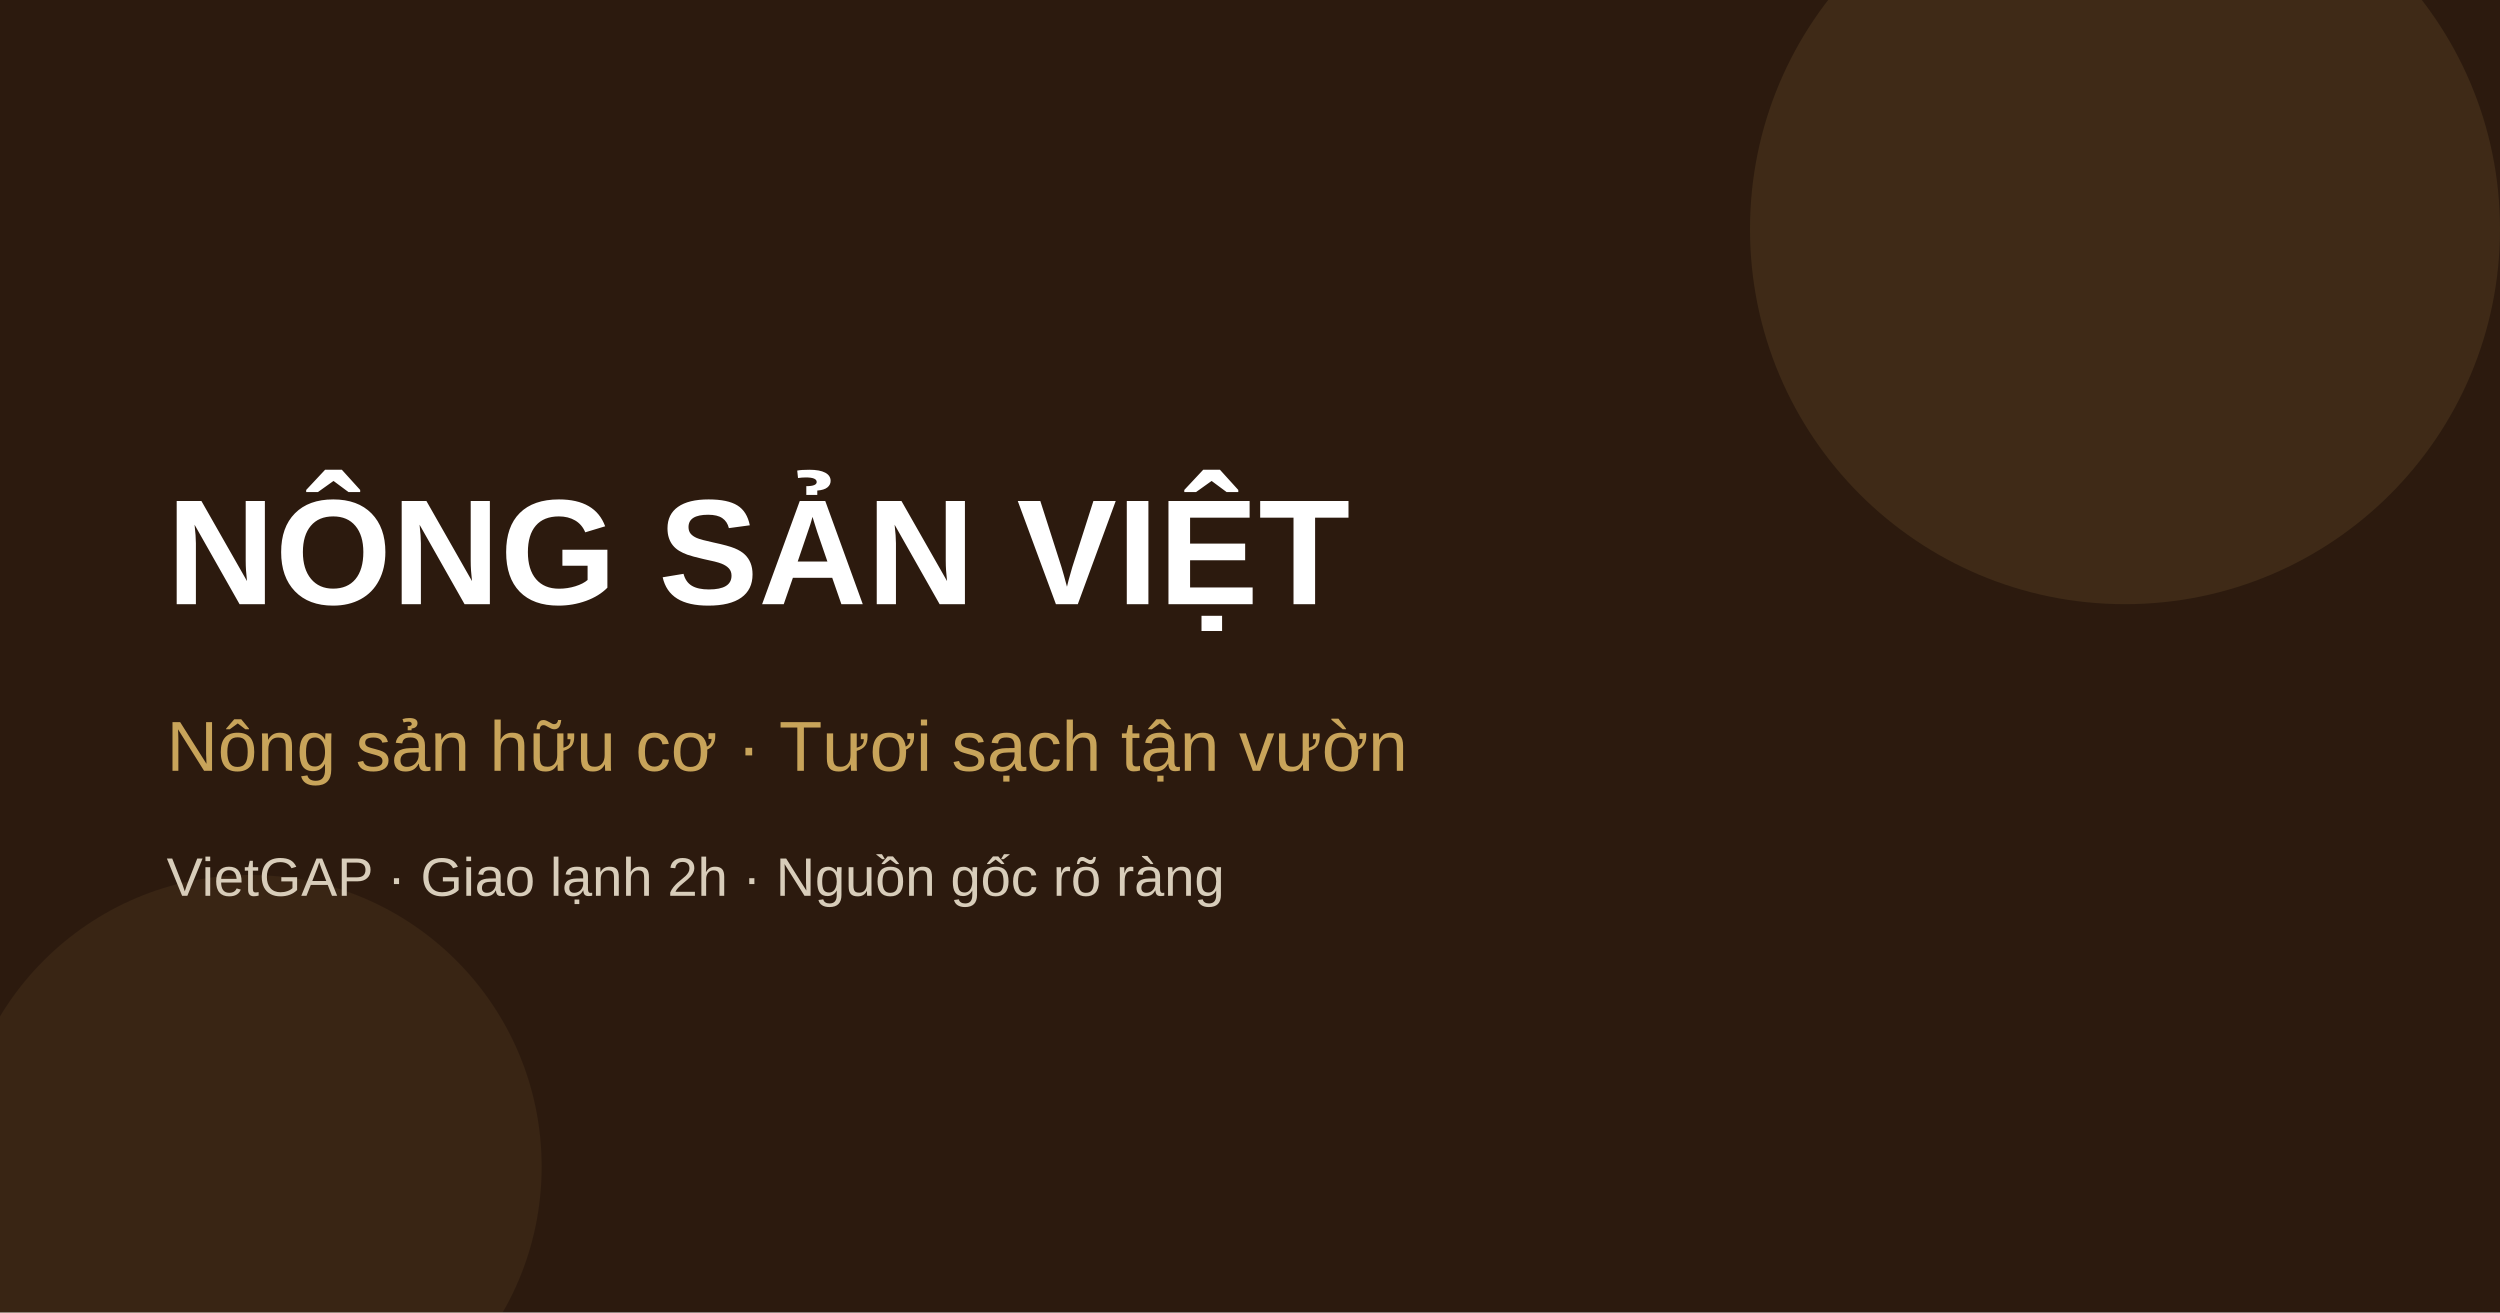
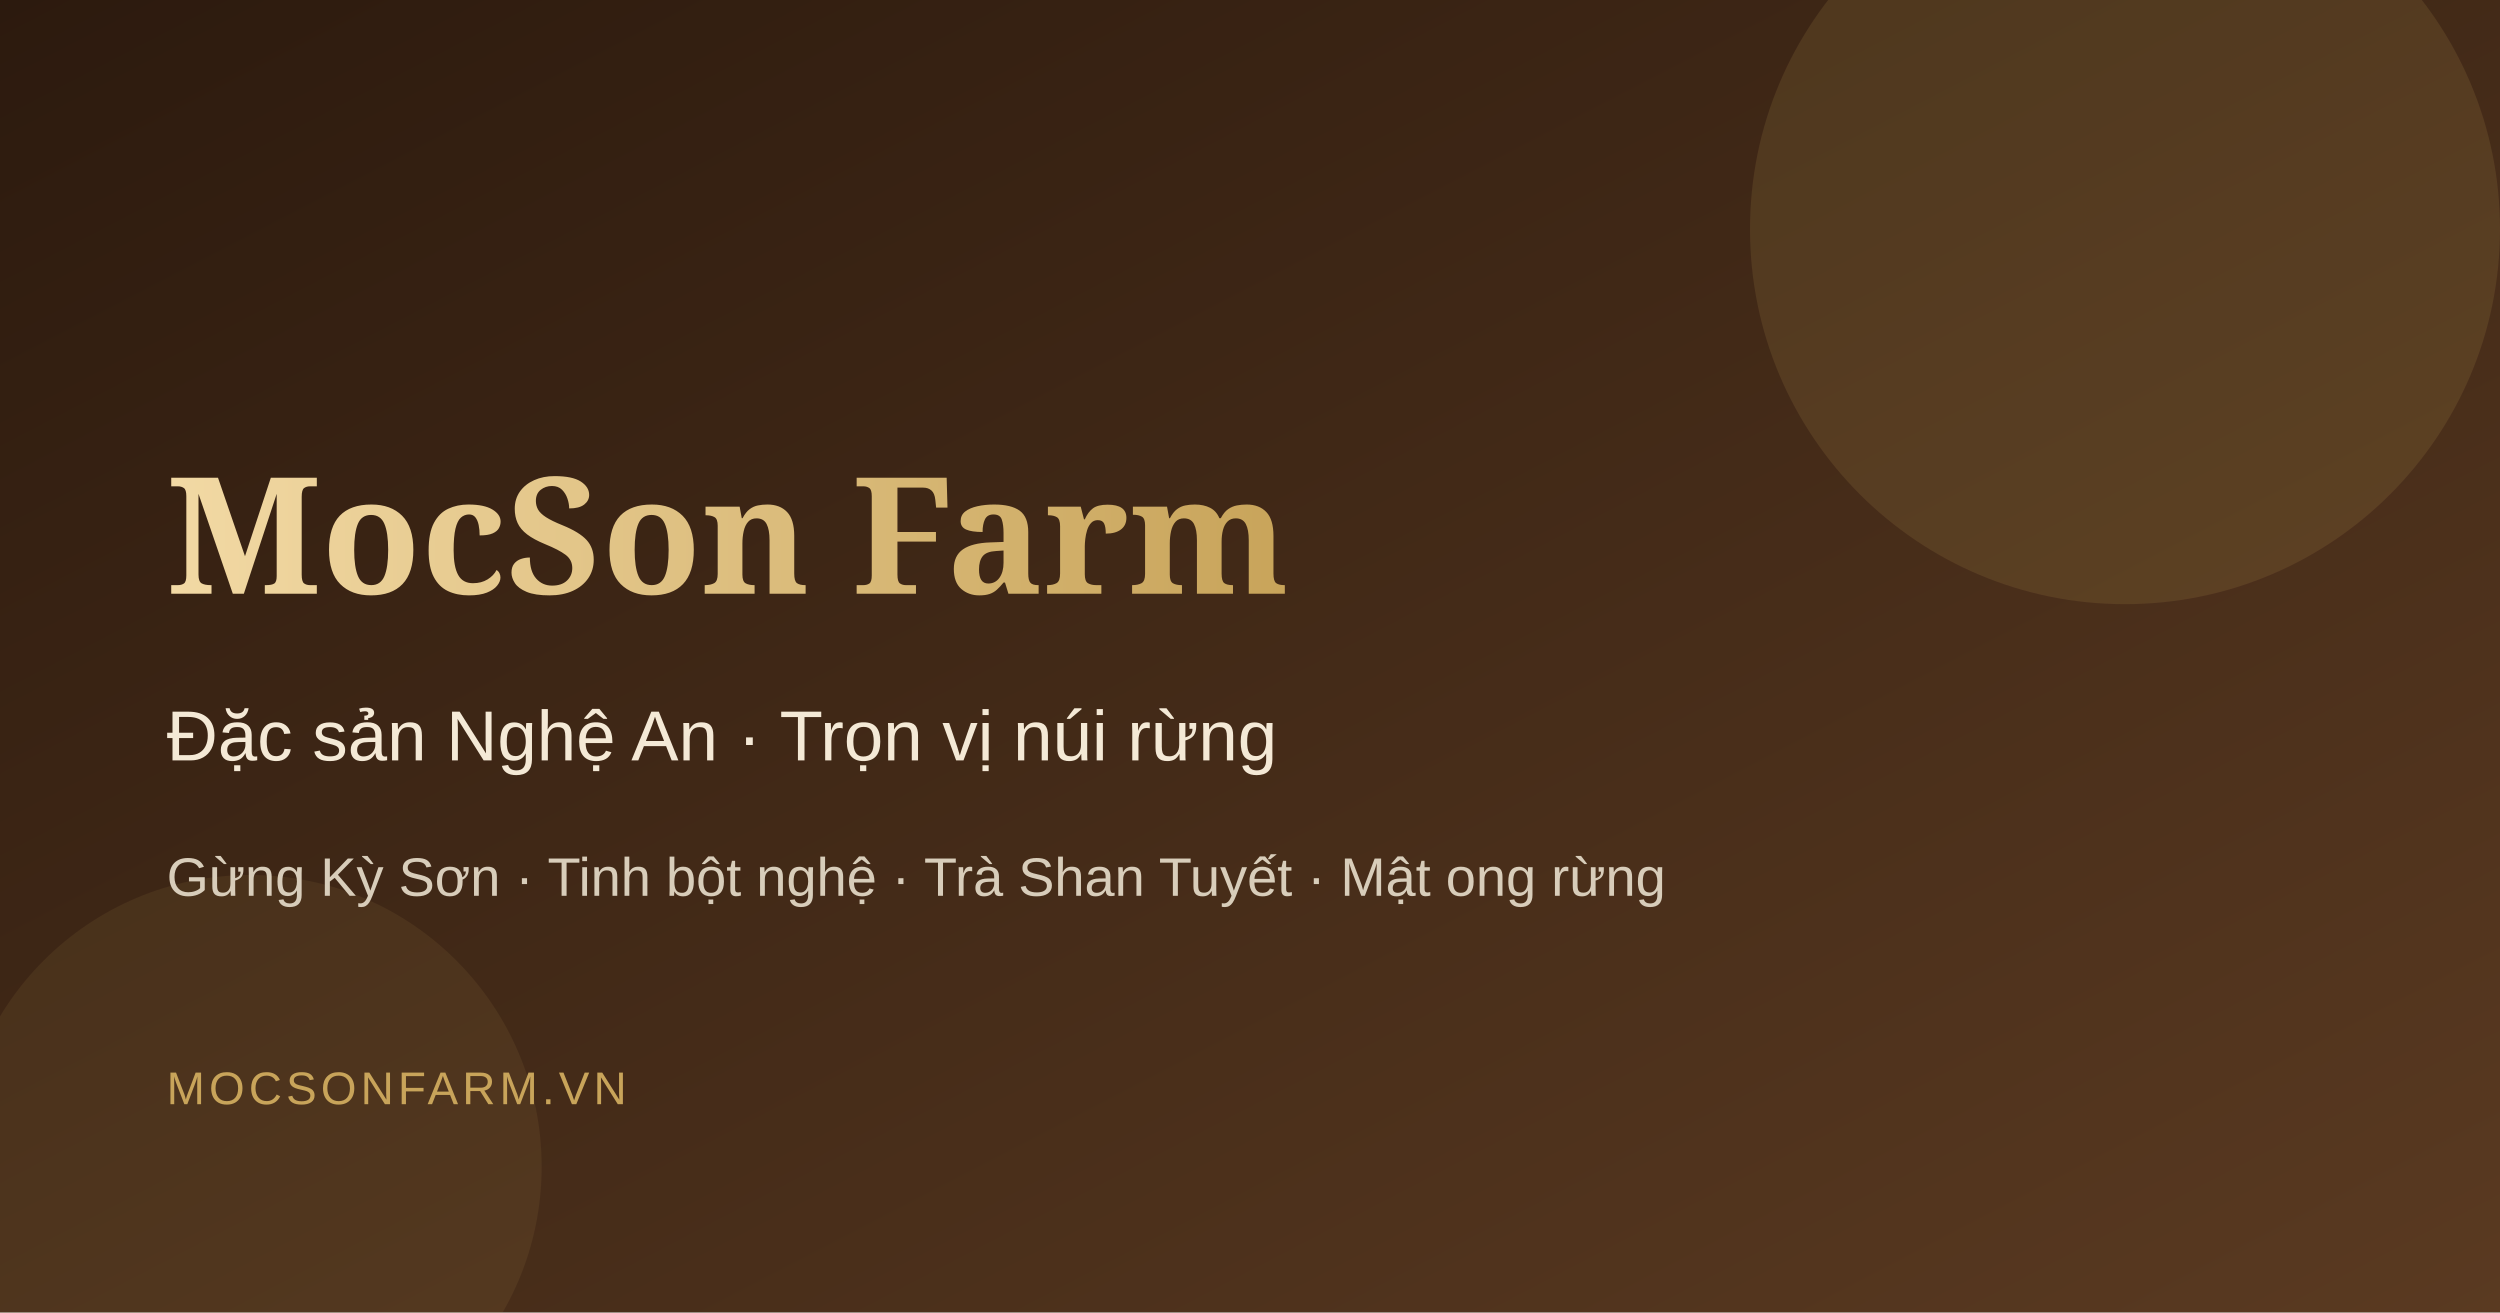
<svg xmlns="http://www.w3.org/2000/svg" width="1200" height="630" viewBox="0 0 1200 630">
-   <rect width="1200" height="630" fill="#2C1A0E" />
-   <circle cx="1020" cy="110" r="180" fill="#C8A45A" opacity="0.12" />
-   <circle cx="120" cy="560" r="140" fill="#C8A45A" opacity="0.08" />
-   <text x="80" y="290" font-family="Arial, sans-serif" font-size="72" font-weight="bold" fill="#FFFFFF">NÔNG SẢN VIỆT</text>
-   <text x="80" y="370" font-family="Arial, sans-serif" font-size="34" fill="#C8A45A">Nông sản hữu cơ · Tươi sạch tận vườn</text>
-   <text x="80" y="430" font-family="Arial, sans-serif" font-size="26" fill="#D8CDBA">VietGAP · Giao lạnh 2h · Nguồn gốc rõ ràng</text>
+   <defs>
+     <linearGradient id="bg" x1="0" y1="0" x2="1" y2="1">
+       <stop offset="0" stop-color="#2C1A0E" />
+       <stop offset="1" stop-color="#5A3A21" />
+     </linearGradient>
+     <linearGradient id="gold" x1="0" y1="0" x2="1" y2="0">
+       <stop offset="0" stop-color="#F2D9A4" />
+       <stop offset="1" stop-color="#C8A45A" />
+     </linearGradient>
+   </defs>
+   <rect width="1200" height="630" fill="url(#bg)" />
+   <circle cx="1020" cy="110" r="180" fill="#C8A45A" opacity="0.14" />
+   <circle cx="120" cy="560" r="140" fill="#C8A45A" opacity="0.09" />
+   <text x="80" y="285" font-family="Georgia, serif" font-size="78" font-weight="bold" fill="url(#gold)">MocSon Farm</text>
+   <text x="80" y="365" font-family="Arial, sans-serif" font-size="34" fill="#F4E9D6">Đặc sản Nghệ An · Trọn vị núi rừng</text>
+   <text x="80" y="430" font-family="Arial, sans-serif" font-size="26" fill="#D8CDBA">Gừng Kỳ Sơn · Tinh bột nghệ · Trà Shan Tuyết · Mật ong rừng</text>
+   <text x="80" y="530" font-family="Arial, sans-serif" font-size="22" fill="#C8A45A" letter-spacing="2">MOCSONFARM.VN</text>
</svg>
